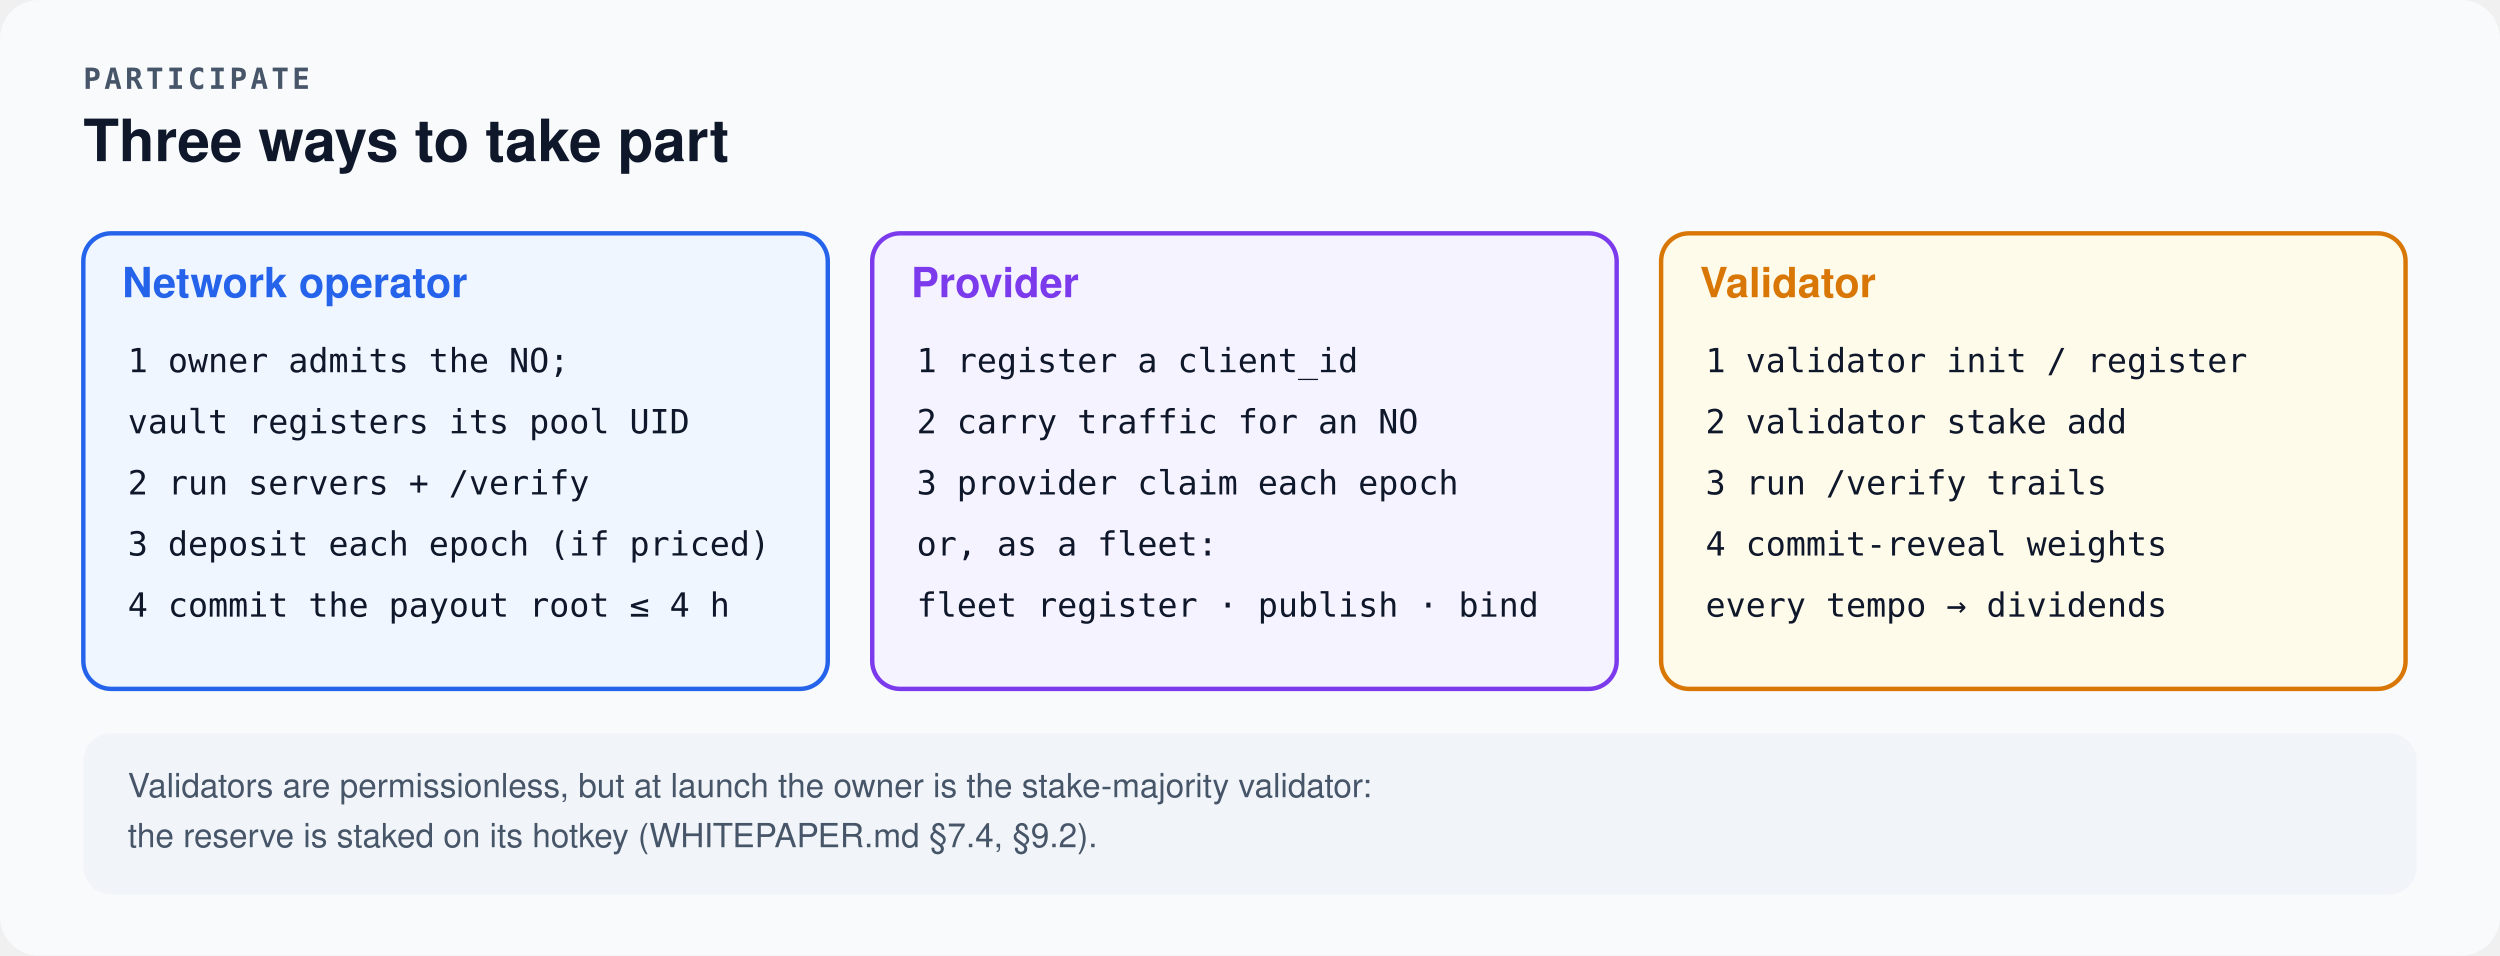
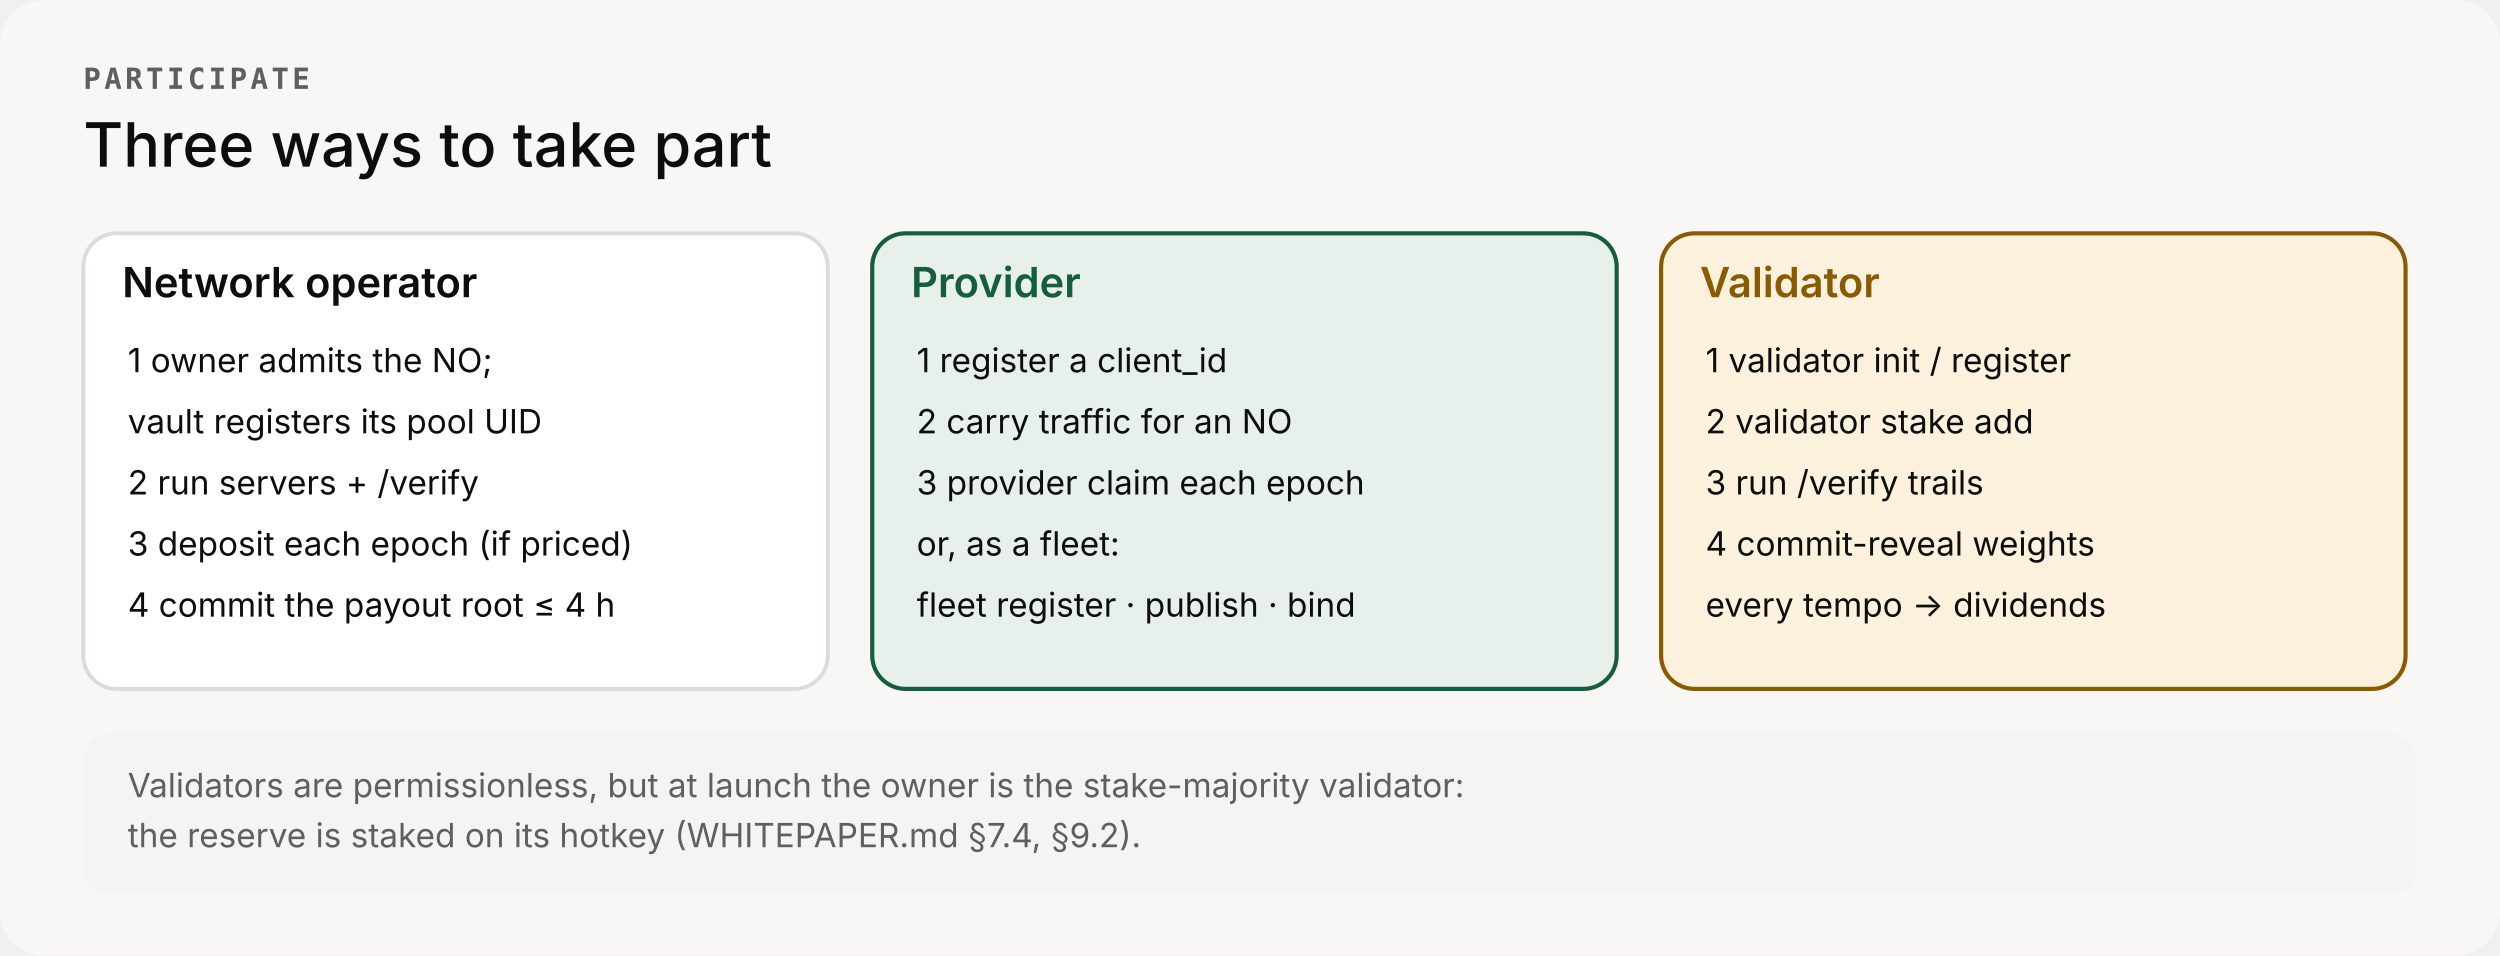
<svg xmlns="http://www.w3.org/2000/svg" viewBox="0 0 900 344" width="900" height="344" role="img" aria-label="Network operators are admitted by the owner, run servers and commit payout roots. Providers register a client_id and claim from their NO's pool or graduate as a fleet. Validators register, stake and set weights every tempo.">
  <defs />
-   <rect width="900" height="344" rx="14" fill="#f8fafc" />
-   <text x="30" y="32" font-family="SFMono-Regular,Menlo,Consolas,monospace" font-size="10.5" font-weight="600" letter-spacing="1.2" fill="#475569" text-anchor="start">PARTICIPATE</text>
-   <text x="30" y="58" font-family="'Helvetica Neue',Helvetica,Arial,sans-serif" font-size="21" font-weight="600" fill="#0f172a" text-anchor="start">Three ways to take part</text>
-   <rect x="30" y="84" width="268" height="164" rx="10" fill="#eff6ff" stroke="#2563eb" stroke-width="1.6" />
-   <text x="44" y="107" font-family="'Helvetica Neue',Helvetica,Arial,sans-serif" font-size="15" font-weight="600" fill="#2563eb" text-anchor="start">Network operator</text>
-   <text x="46" y="134" font-family="SFMono-Regular,Menlo,Consolas,monospace" font-size="12" font-weight="400" fill="#0f172a" text-anchor="start">1  owner admits the NO;</text>
-   <text x="46" y="156" font-family="SFMono-Regular,Menlo,Consolas,monospace" font-size="12" font-weight="400" fill="#0f172a" text-anchor="start">   vault registers its pool UID</text>
-   <text x="46" y="178" font-family="SFMono-Regular,Menlo,Consolas,monospace" font-size="12" font-weight="400" fill="#0f172a" text-anchor="start">2  run servers + /verify</text>
-   <text x="46" y="200" font-family="SFMono-Regular,Menlo,Consolas,monospace" font-size="12" font-weight="400" fill="#0f172a" text-anchor="start">3  deposit each epoch (if priced)</text>
-   <text x="46" y="222" font-family="SFMono-Regular,Menlo,Consolas,monospace" font-size="12" font-weight="400" fill="#0f172a" text-anchor="start">4  commit the payout root ≤ 4 h</text>
-   <rect x="314" y="84" width="268" height="164" rx="10" fill="#f5f3ff" stroke="#7c3aed" stroke-width="1.6" />
-   <text x="328" y="107" font-family="'Helvetica Neue',Helvetica,Arial,sans-serif" font-size="15" font-weight="600" fill="#7c3aed" text-anchor="start">Provider</text>
-   <text x="330" y="134" font-family="SFMono-Regular,Menlo,Consolas,monospace" font-size="12" font-weight="400" fill="#0f172a" text-anchor="start">1  register a client_id</text>
-   <text x="330" y="156" font-family="SFMono-Regular,Menlo,Consolas,monospace" font-size="12" font-weight="400" fill="#0f172a" text-anchor="start">2  carry traffic for an NO</text>
-   <text x="330" y="178" font-family="SFMono-Regular,Menlo,Consolas,monospace" font-size="12" font-weight="400" fill="#0f172a" text-anchor="start">3  provider claim each epoch</text>
-   <text x="330" y="200" font-family="SFMono-Regular,Menlo,Consolas,monospace" font-size="12" font-weight="400" fill="#0f172a" text-anchor="start">   or, as a fleet:</text>
-   <text x="330" y="222" font-family="SFMono-Regular,Menlo,Consolas,monospace" font-size="12" font-weight="400" fill="#0f172a" text-anchor="start">   fleet register · publish · bind</text>
-   <rect x="598" y="84" width="268" height="164" rx="10" fill="#fffbeb" stroke="#d97706" stroke-width="1.6" />
-   <text x="612" y="107" font-family="'Helvetica Neue',Helvetica,Arial,sans-serif" font-size="15" font-weight="600" fill="#d97706" text-anchor="start">Validator</text>
-   <text x="614" y="134" font-family="SFMono-Regular,Menlo,Consolas,monospace" font-size="12" font-weight="400" fill="#0f172a" text-anchor="start">1  validator init / register</text>
-   <text x="614" y="156" font-family="SFMono-Regular,Menlo,Consolas,monospace" font-size="12" font-weight="400" fill="#0f172a" text-anchor="start">2  validator stake add</text>
-   <text x="614" y="178" font-family="SFMono-Regular,Menlo,Consolas,monospace" font-size="12" font-weight="400" fill="#0f172a" text-anchor="start">3  run /verify trails</text>
-   <text x="614" y="200" font-family="SFMono-Regular,Menlo,Consolas,monospace" font-size="12" font-weight="400" fill="#0f172a" text-anchor="start">4  commit-reveal weights</text>
-   <text x="614" y="222" font-family="SFMono-Regular,Menlo,Consolas,monospace" font-size="12" font-weight="400" fill="#0f172a" text-anchor="start">   every tempo → dividends</text>
-   <rect x="30" y="264" width="840" height="58" rx="10" fill="#f1f5f9" stroke="none" stroke-width="0" />
-   <text x="46" y="287" font-family="'Helvetica Neue',Helvetica,Arial,sans-serif" font-size="12" font-weight="400" fill="#475569" text-anchor="start">Validators are permissionless, but at launch the owner is the stake-majority validator:</text>
-   <text x="46" y="305" font-family="'Helvetica Neue',Helvetica,Arial,sans-serif" font-size="12" font-weight="400" fill="#475569" text-anchor="start">the reserve is staked on its hotkey (WHITEPAPER.md §7.4, §9.2).</text>
+   <rect width="900" height="344" rx="16" fill="#F8F7F5" />
+   <text x="30" y="32" font-family="'JetBrains Mono',SFMono-Regular,Menlo,Consolas,monospace" font-size="10.5" font-weight="600" letter-spacing="1.2" fill="#5F5F5F" text-anchor="start">PARTICIPATE</text>
+   <text x="30" y="60" font-family="Inter,-apple-system,'Segoe UI',Helvetica,Arial,sans-serif" font-size="22" font-weight="500" fill="#0D0D0D" text-anchor="start">Three ways to take part</text>
+   <rect x="30" y="84" width="268" height="164" rx="12" fill="#FFFFFF" stroke="#D9DDD9" stroke-width="1.4" />
+   <text x="44" y="107" font-family="Inter,-apple-system,'Segoe UI',Helvetica,Arial,sans-serif" font-size="15" font-weight="600" fill="#0D0D0D" text-anchor="start">Network operator</text>
+   <text x="46" y="134" font-family="Inter,-apple-system,'Segoe UI',Helvetica,Arial,sans-serif" font-size="12" font-weight="400" fill="#0D0D0D" text-anchor="start">1  owner admits the NO;</text>
+   <text x="46" y="156" font-family="Inter,-apple-system,'Segoe UI',Helvetica,Arial,sans-serif" font-size="12" font-weight="400" fill="#0D0D0D" text-anchor="start">   vault registers its pool UID</text>
+   <text x="46" y="178" font-family="Inter,-apple-system,'Segoe UI',Helvetica,Arial,sans-serif" font-size="12" font-weight="400" fill="#0D0D0D" text-anchor="start">2  run servers + /verify</text>
+   <text x="46" y="200" font-family="Inter,-apple-system,'Segoe UI',Helvetica,Arial,sans-serif" font-size="12" font-weight="400" fill="#0D0D0D" text-anchor="start">3  deposit each epoch (if priced)</text>
+   <text x="46" y="222" font-family="Inter,-apple-system,'Segoe UI',Helvetica,Arial,sans-serif" font-size="12" font-weight="400" fill="#0D0D0D" text-anchor="start">4  commit the payout root ≤ 4 h</text>
+   <rect x="314" y="84" width="268" height="164" rx="12" fill="#E7F0EA" stroke="#155E3B" stroke-width="1.5" />
+   <text x="328" y="107" font-family="Inter,-apple-system,'Segoe UI',Helvetica,Arial,sans-serif" font-size="15" font-weight="600" fill="#155E3B" text-anchor="start">Provider</text>
+   <text x="330" y="134" font-family="Inter,-apple-system,'Segoe UI',Helvetica,Arial,sans-serif" font-size="12" font-weight="400" fill="#0D0D0D" text-anchor="start">1  register a client_id</text>
+   <text x="330" y="156" font-family="Inter,-apple-system,'Segoe UI',Helvetica,Arial,sans-serif" font-size="12" font-weight="400" fill="#0D0D0D" text-anchor="start">2  carry traffic for an NO</text>
+   <text x="330" y="178" font-family="Inter,-apple-system,'Segoe UI',Helvetica,Arial,sans-serif" font-size="12" font-weight="400" fill="#0D0D0D" text-anchor="start">3  provider claim each epoch</text>
+   <text x="330" y="200" font-family="Inter,-apple-system,'Segoe UI',Helvetica,Arial,sans-serif" font-size="12" font-weight="400" fill="#0D0D0D" text-anchor="start">   or, as a fleet:</text>
+   <text x="330" y="222" font-family="Inter,-apple-system,'Segoe UI',Helvetica,Arial,sans-serif" font-size="12" font-weight="400" fill="#0D0D0D" text-anchor="start">   fleet register · publish · bind</text>
+   <rect x="598" y="84" width="268" height="164" rx="12" fill="#FBF1DC" stroke="#8A5A00" stroke-width="1.5" />
+   <text x="612" y="107" font-family="Inter,-apple-system,'Segoe UI',Helvetica,Arial,sans-serif" font-size="15" font-weight="600" fill="#8A5A00" text-anchor="start">Validator</text>
+   <text x="614" y="134" font-family="Inter,-apple-system,'Segoe UI',Helvetica,Arial,sans-serif" font-size="12" font-weight="400" fill="#0D0D0D" text-anchor="start">1  validator init / register</text>
+   <text x="614" y="156" font-family="Inter,-apple-system,'Segoe UI',Helvetica,Arial,sans-serif" font-size="12" font-weight="400" fill="#0D0D0D" text-anchor="start">2  validator stake add</text>
+   <text x="614" y="178" font-family="Inter,-apple-system,'Segoe UI',Helvetica,Arial,sans-serif" font-size="12" font-weight="400" fill="#0D0D0D" text-anchor="start">3  run /verify trails</text>
+   <text x="614" y="200" font-family="Inter,-apple-system,'Segoe UI',Helvetica,Arial,sans-serif" font-size="12" font-weight="400" fill="#0D0D0D" text-anchor="start">4  commit-reveal weights</text>
+   <text x="614" y="222" font-family="Inter,-apple-system,'Segoe UI',Helvetica,Arial,sans-serif" font-size="12" font-weight="400" fill="#0D0D0D" text-anchor="start">   every tempo → dividends</text>
+   <rect x="30" y="264" width="840" height="58" rx="10" fill="#F4F4F2" stroke="none" stroke-width="0" />
+   <text x="46" y="287" font-family="Inter,-apple-system,'Segoe UI',Helvetica,Arial,sans-serif" font-size="12" font-weight="400" fill="#5F5F5F" text-anchor="start">Validators are permissionless, but at launch the owner is the stake-majority validator:</text>
+   <text x="46" y="305" font-family="Inter,-apple-system,'Segoe UI',Helvetica,Arial,sans-serif" font-size="12" font-weight="400" fill="#5F5F5F" text-anchor="start">the reserve is staked on its hotkey (WHITEPAPER.md §7.4, §9.2).</text>
</svg>
